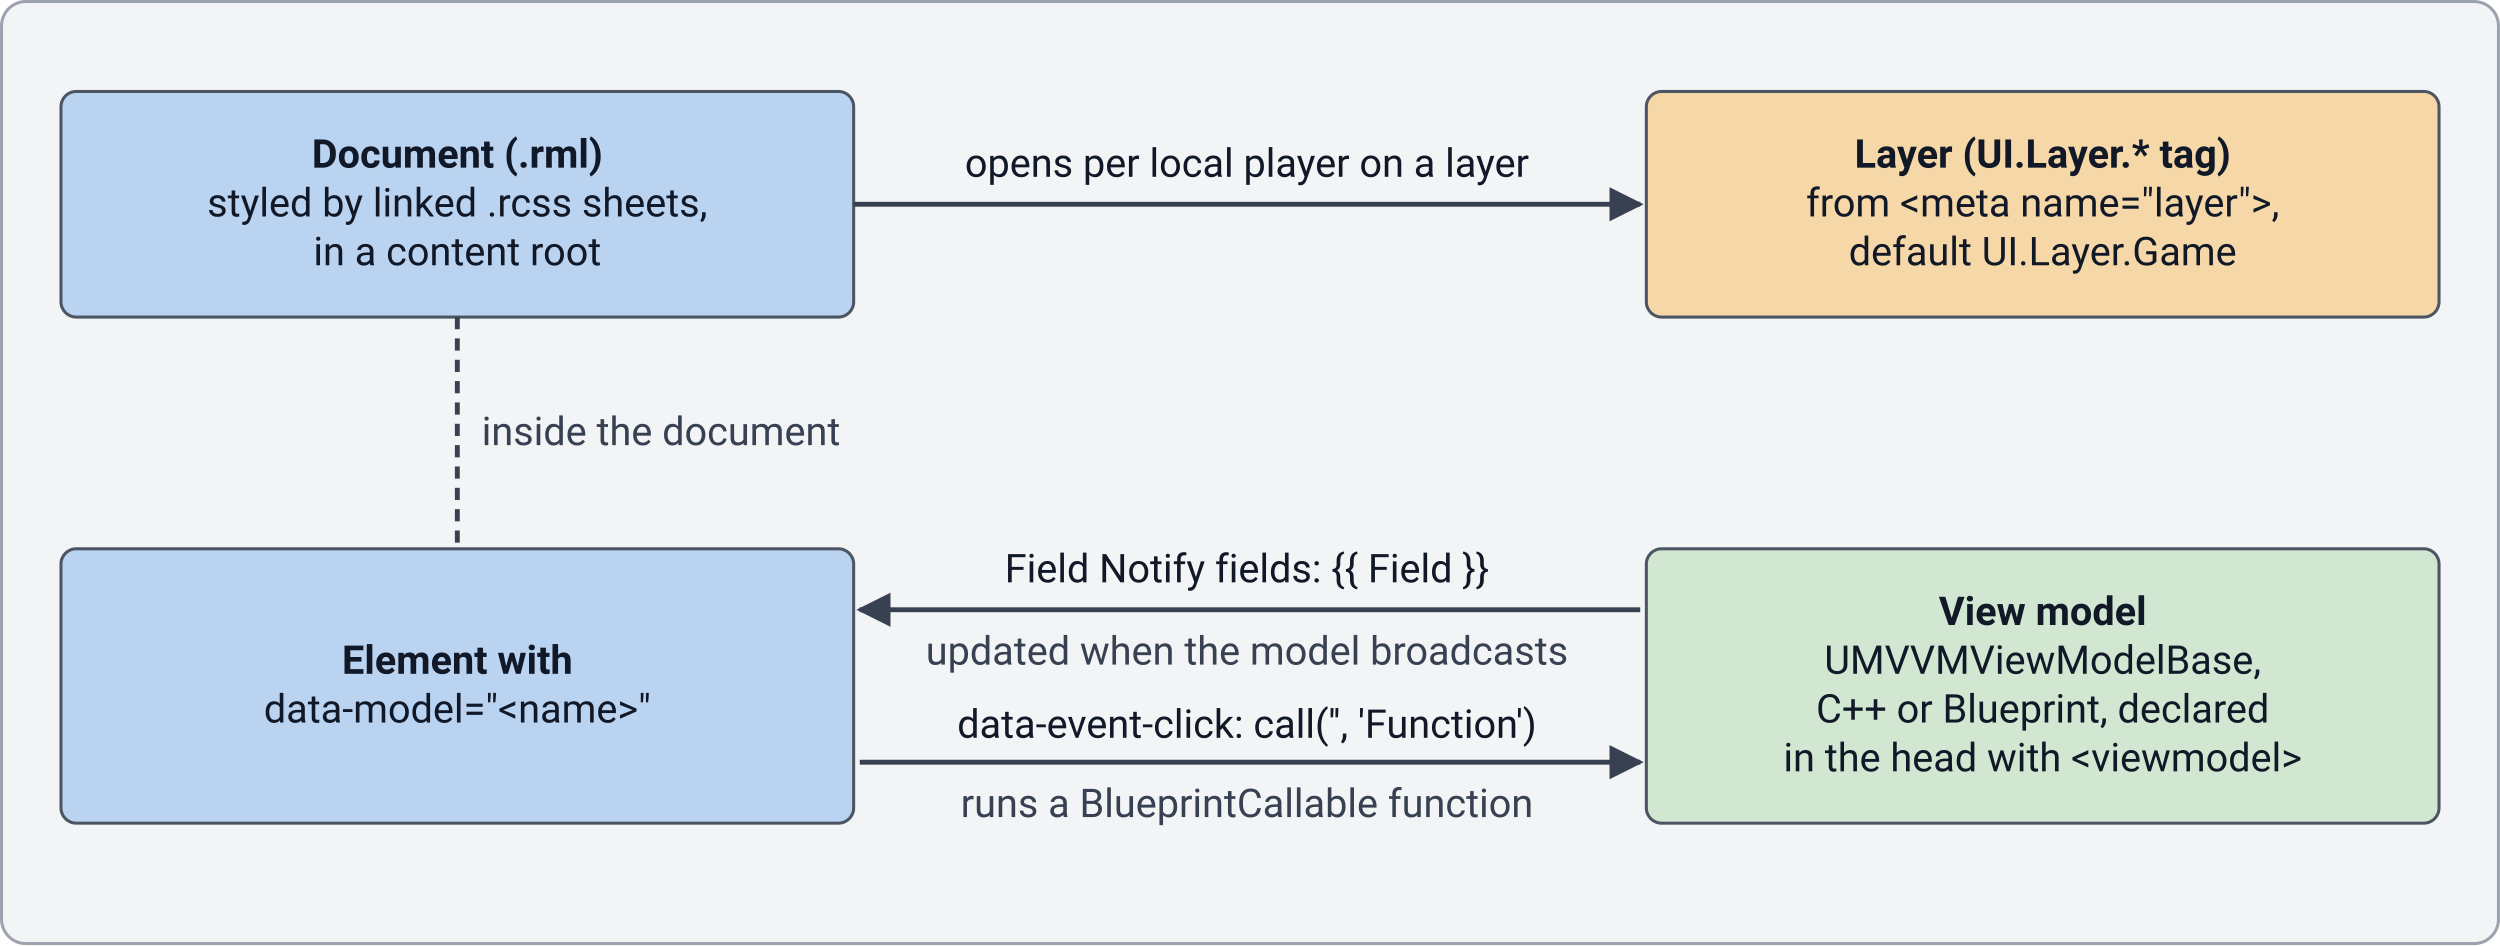
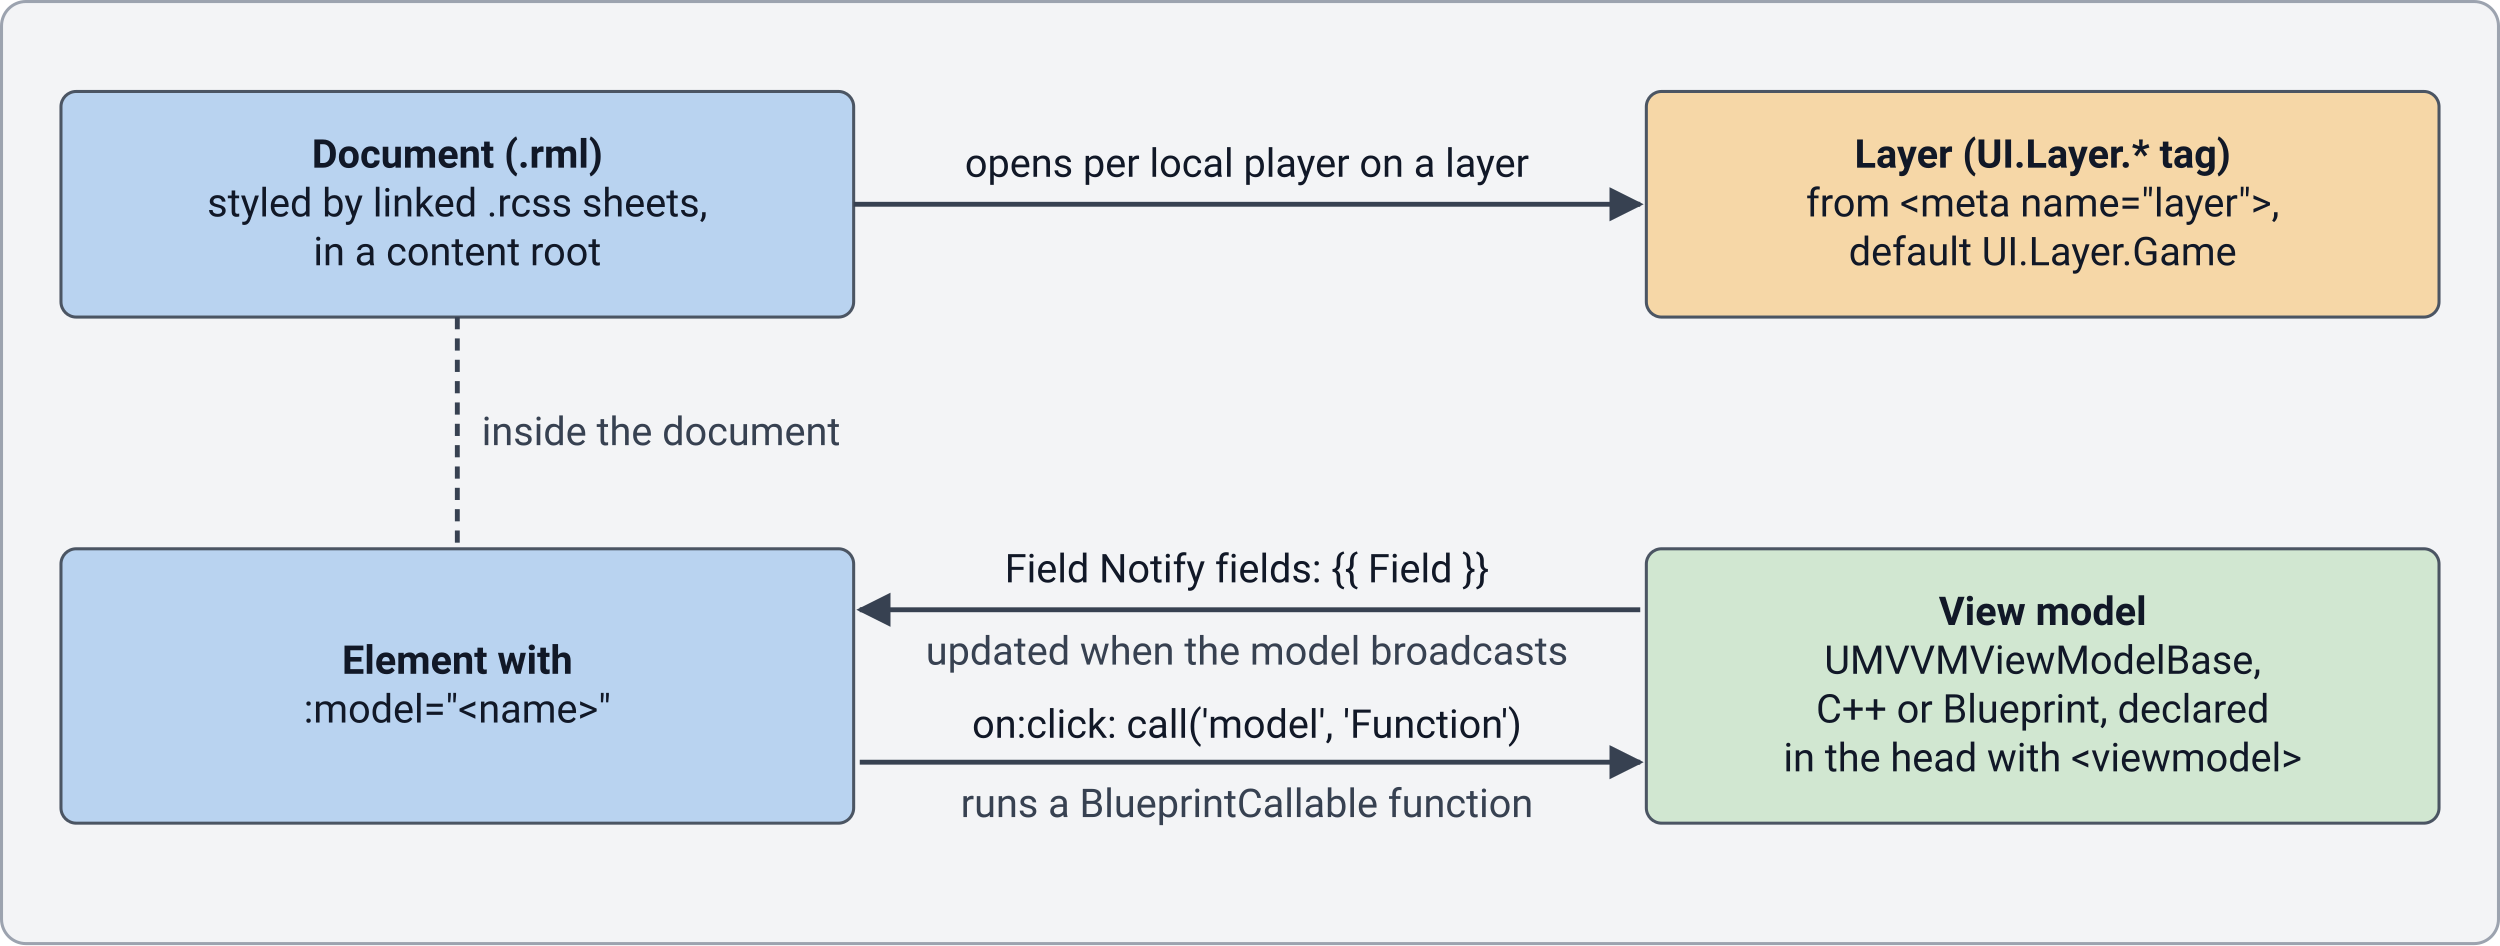
- <svg xmlns="http://www.w3.org/2000/svg" viewBox="0 0 820 310" width="820" height="310" role="img" aria-label="Concepts: an .rml document styled by .rcss sheets opens per local player on a UI.Layer layer; a view model exposes Field Notify fields to elements under data-model, and data-event calls run its BlueprintCallable functions." font-family="system-ui, -apple-system, 'Segoe UI', Roboto, sans-serif" font-size="13" fill="#111827">
+ <svg xmlns="http://www.w3.org/2000/svg" viewBox="0 0 820 310" width="820" height="310" role="img" aria-label="Concepts: an .rml document styled by .rcss sheets opens per local player on a UI.Layer layer; a view model exposes Field Notify fields to elements under :model, and data-event calls run its BlueprintCallable functions." font-family="system-ui, -apple-system, 'Segoe UI', Roboto, sans-serif" font-size="13" fill="#111827">
  <defs>
    <marker id="a" viewBox="0 0 10 10" refX="9" refY="5" markerWidth="7" markerHeight="7" orient="auto-start-reverse">
      <path d="M0,0 L10,5 L0,10 z" fill="#374151" />
    </marker>
  </defs>
  <rect x="0.5" y="0.5" width="819" height="309" rx="8" fill="#f3f4f6" stroke="#9ca3af" />
  <rect x="20" y="30" width="260" height="74" rx="5" fill="#b9d3f0" stroke="#4b5563" />
  <text x="150" y="55" text-anchor="middle" font-weight="600">Document (.rml)</text>
  <text x="150" y="71" text-anchor="middle">styled by linked .rcss sheets,</text>
  <text x="150" y="87" text-anchor="middle">in a content root</text>
  <line x1="280" y1="67" x2="538" y2="67" stroke="#374151" stroke-width="1.6" marker-end="url(#a)" />
  <text x="409" y="58" text-anchor="middle">opens per local player on a layer</text>
  <rect x="540" y="30" width="260" height="74" rx="5" fill="#f6d7a7" stroke="#4b5563" />
  <text x="670" y="55" text-anchor="middle" font-weight="600">Layer (UI.Layer.* tag)</text>
  <text x="670" y="71" text-anchor="middle">from &lt;meta name="layer"&gt;,</text>
  <text x="670" y="87" text-anchor="middle">default UI.Layer.Game</text>
  <rect x="20" y="180" width="260" height="90" rx="5" fill="#b9d3f0" stroke="#4b5563" />
  <text x="150" y="221" text-anchor="middle" font-weight="600">Element with</text>
-   <text x="150" y="237" text-anchor="middle">data-model="&lt;name&gt;"</text>
+   <text x="150" y="237" text-anchor="middle">:model="&lt;name&gt;"</text>
  <line x1="150" y1="104" x2="150" y2="178" stroke="#374151" stroke-width="1.6" stroke-dasharray="4 3" />
  <text x="158" y="146" fill="#374151">inside the document</text>
  <rect x="540" y="180" width="260" height="90" rx="5" fill="#d1e7d1" stroke="#4b5563" />
  <text x="670" y="205" text-anchor="middle" font-weight="600">View model</text>
  <text x="670" y="221" text-anchor="middle">UMVVMViewModelBase,</text>
  <text x="670" y="237" text-anchor="middle">C++ or Blueprint, declared</text>
  <text x="670" y="253" text-anchor="middle">in the head with &lt;viewmodel&gt;</text>
  <line x1="538" y1="200" x2="282" y2="200" stroke="#374151" stroke-width="1.6" marker-end="url(#a)" />
  <text x="409" y="191" text-anchor="middle">Field Notify fields: {{ Field }}</text>
  <text x="409" y="218" text-anchor="middle" fill="#374151">updated when the model broadcasts</text>
  <line x1="282" y1="250" x2="538" y2="250" stroke="#374151" stroke-width="1.6" marker-end="url(#a)" />
-   <text x="409" y="242" text-anchor="middle">data-event-click: call('', 'Function')</text>
+   <text x="409" y="242" text-anchor="middle">on:click: call('model', 'Function')</text>
  <text x="409" y="268" text-anchor="middle" fill="#374151">runs a BlueprintCallable function</text>
</svg>
